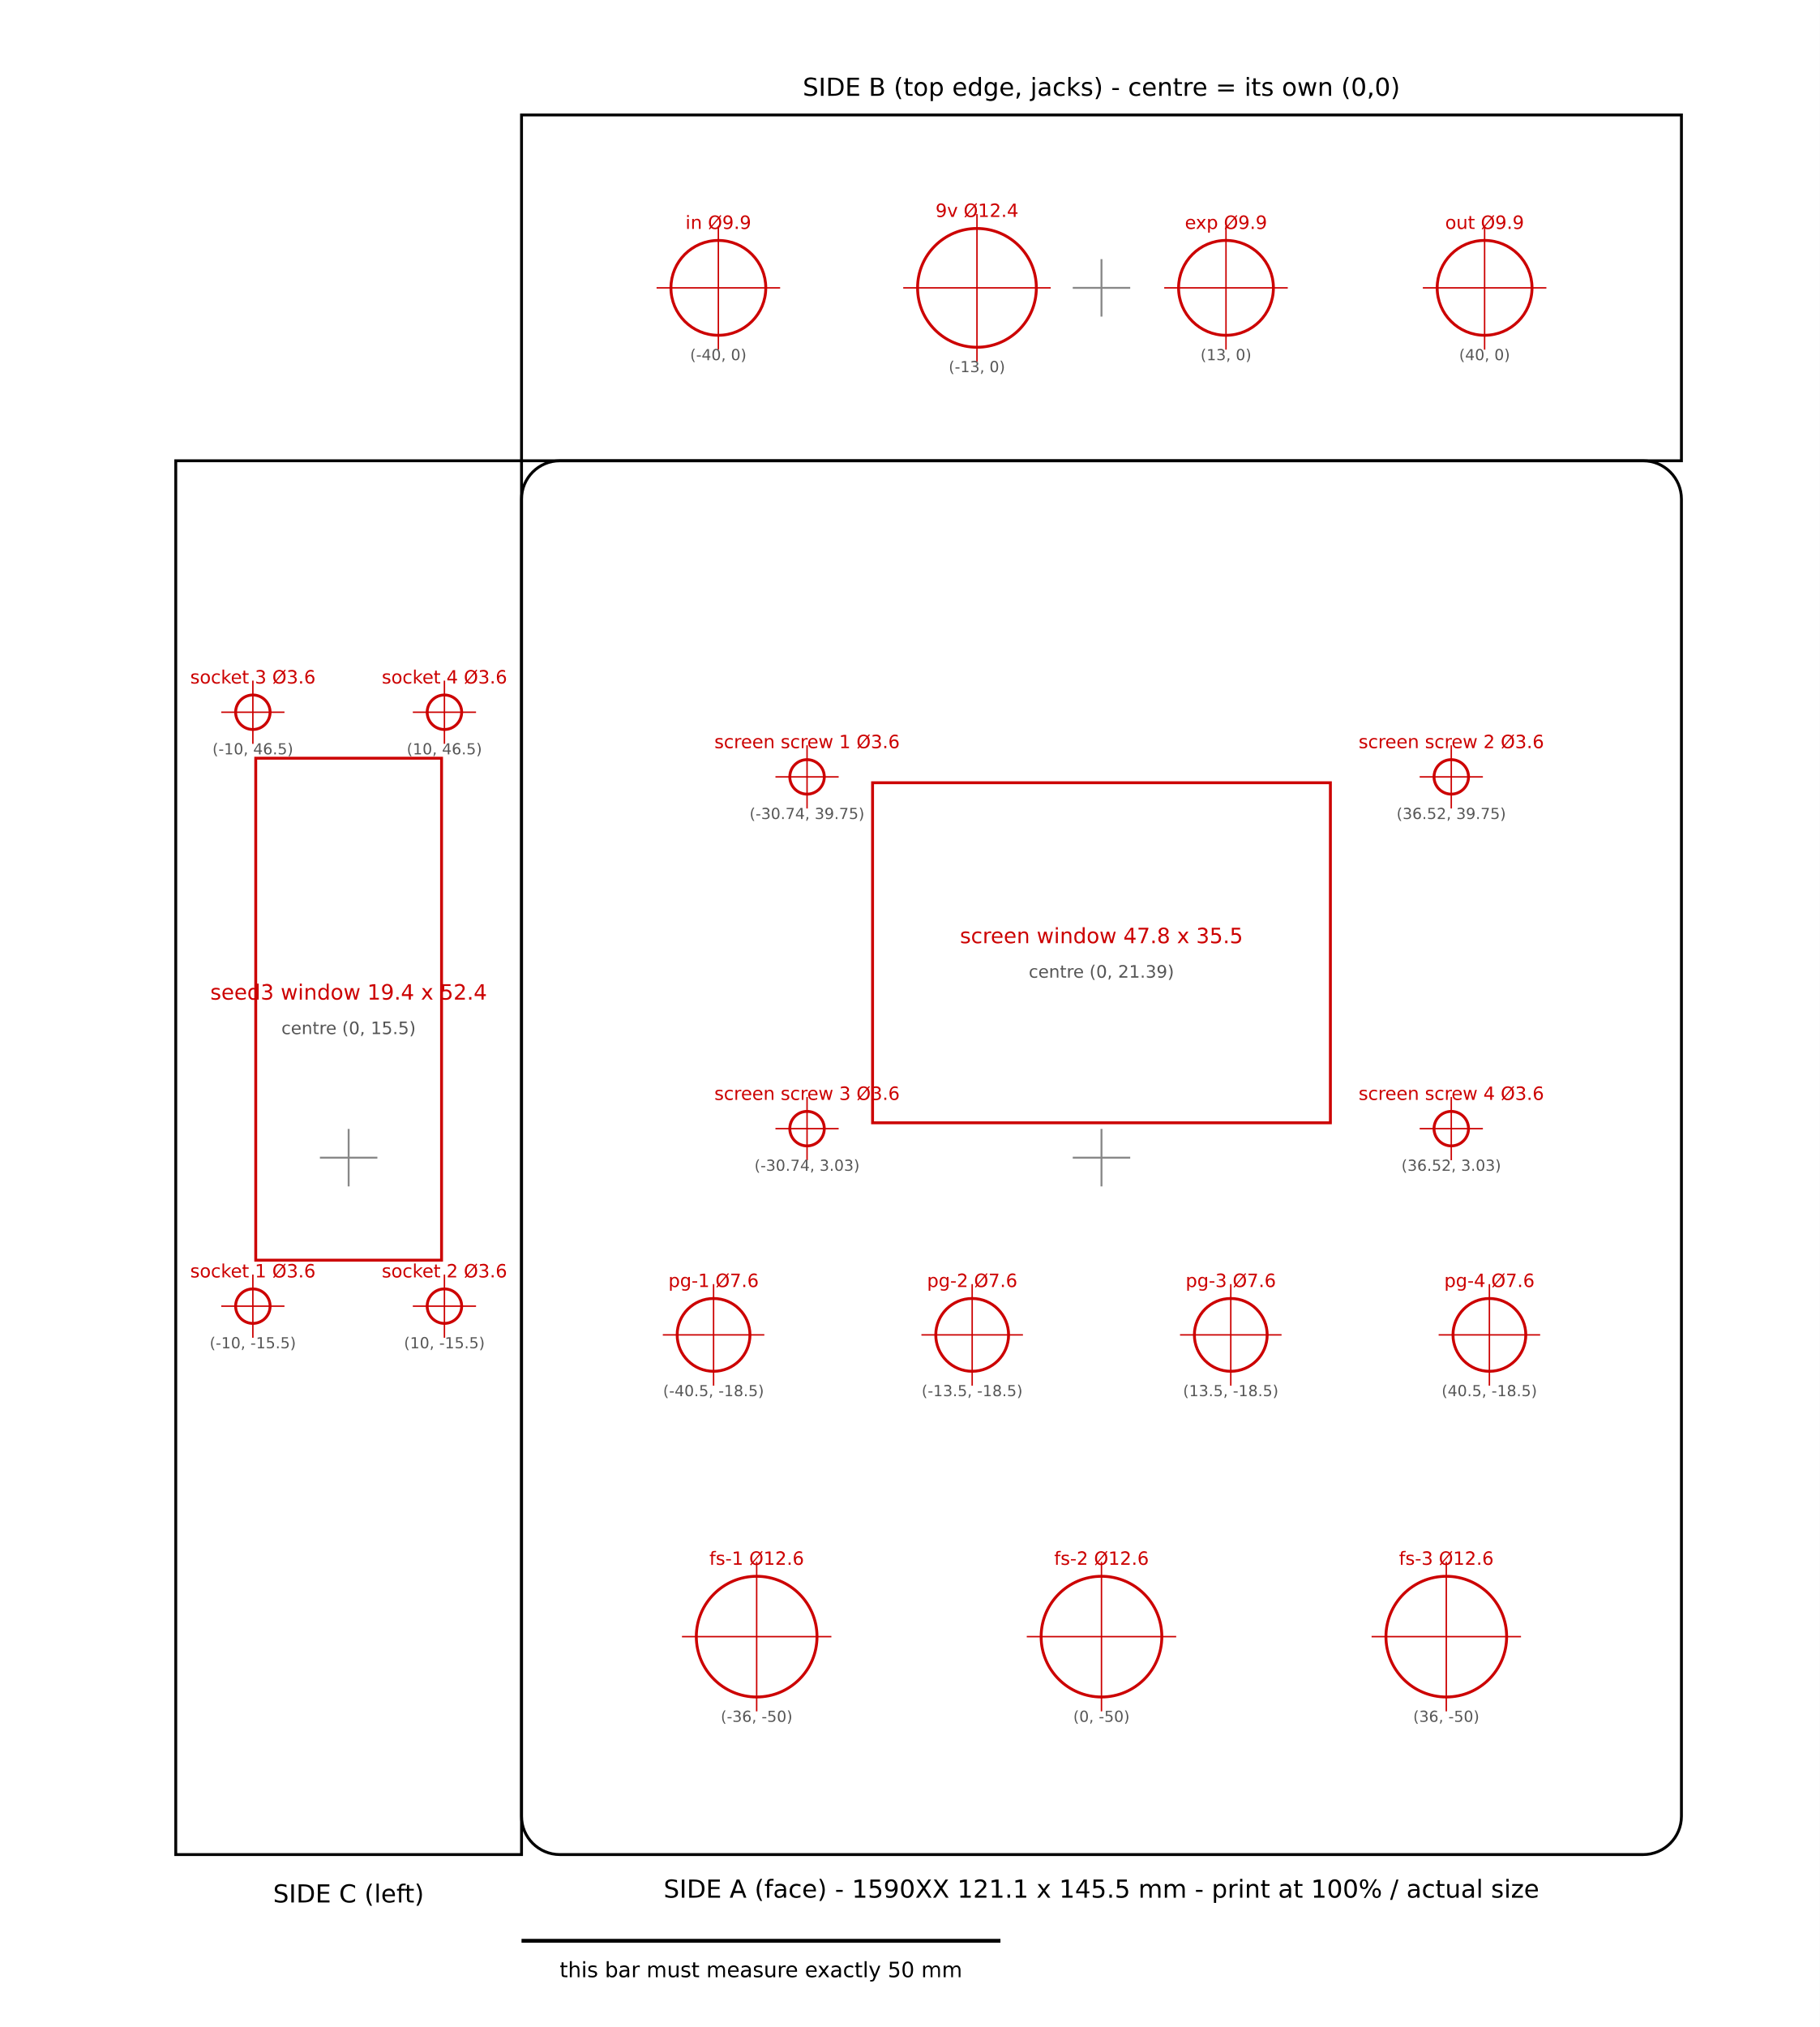
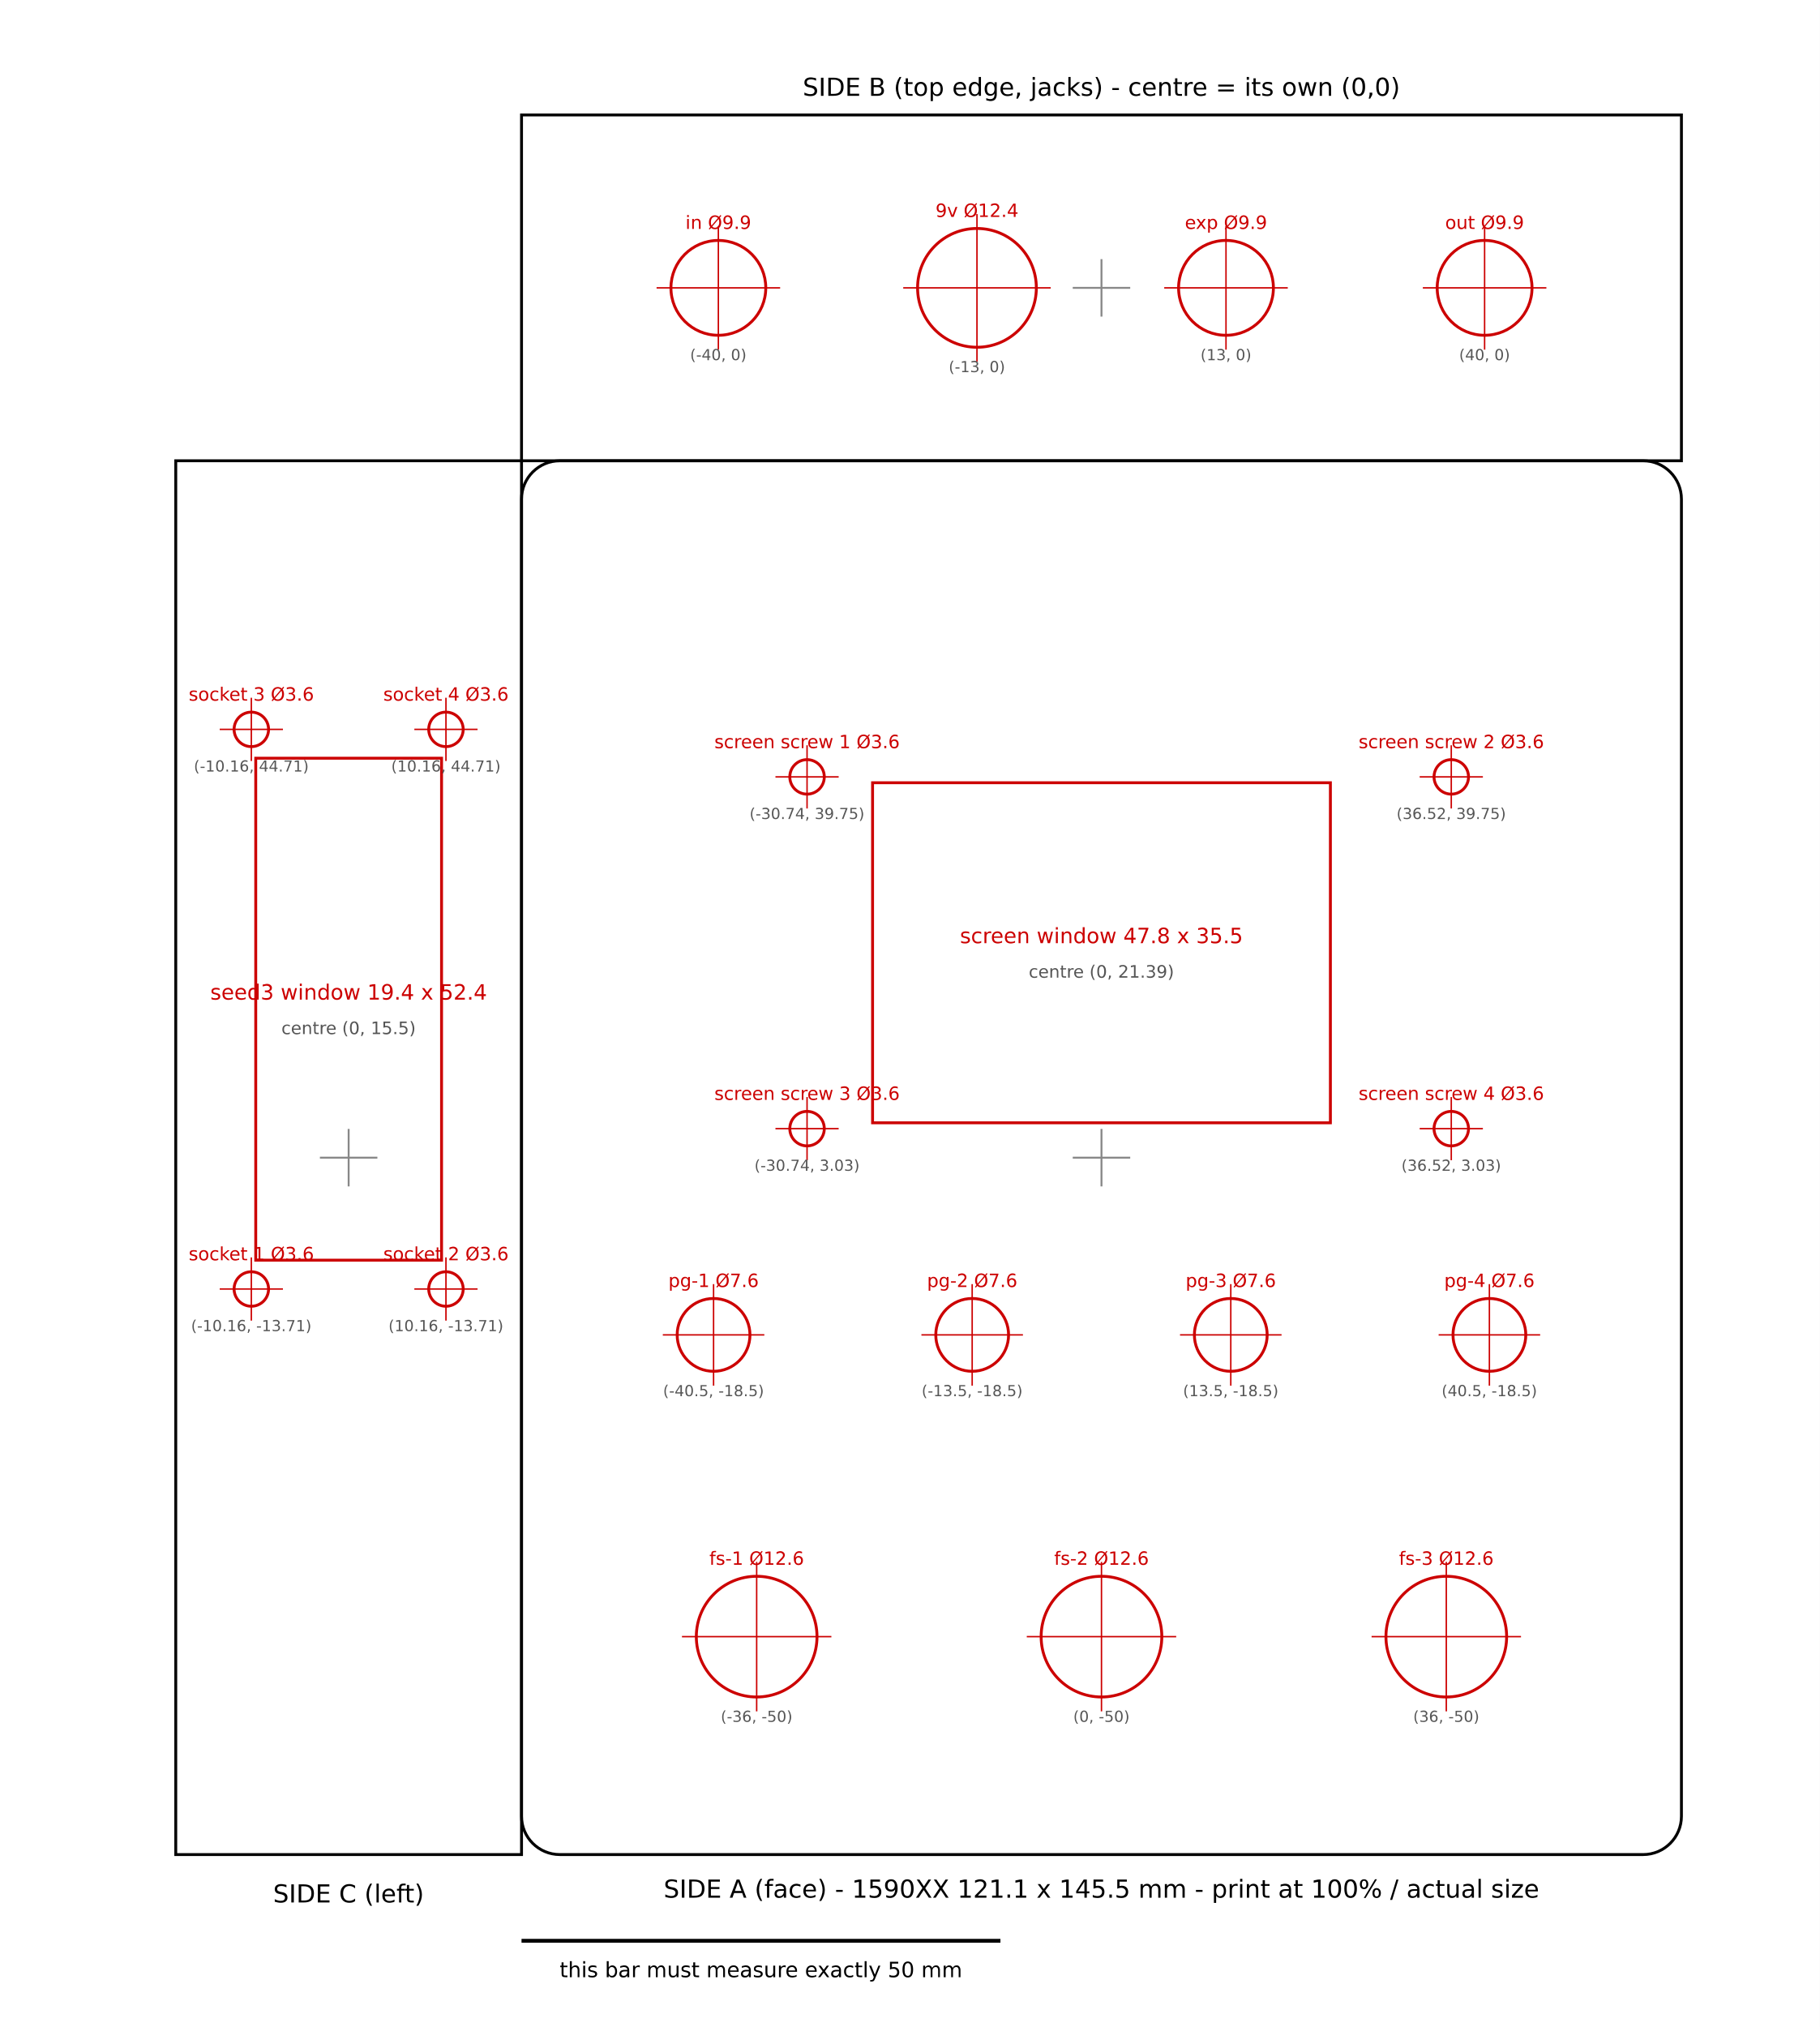
<svg xmlns="http://www.w3.org/2000/svg" width="190mm" height="211.6mm" viewBox="-115 -120.85 190 211.6">
  <rect x="-115" y="-120.85" width="190" height="211.6" fill="#fff" />
  <rect x="-60.55" y="-108.85" width="121.1" height="36.1" fill="none" stroke="#000" stroke-width="0.3" />
  <rect x="-60.55" y="-72.75" width="121.1" height="145.5" rx="4" fill="none" stroke="#000" stroke-width="0.3" />
  <text x="0.00" y="-110.85" font-family="DejaVu Sans, sans-serif" font-size="2.6" text-anchor="middle" fill="#000" font-weight="normal">SIDE B (top edge, jacks) - centre = its own (0,0)</text>
  <rect x="-96.65" y="-72.75" width="36.1" height="145.5" fill="none" stroke="#000" stroke-width="0.3" />
  <text x="-78.6" y="77.75" font-family="DejaVu Sans" font-size="2.6" text-anchor="middle">SIDE C (left)</text>
  <text x="0.00" y="77.25" font-family="DejaVu Sans, sans-serif" font-size="2.6" text-anchor="middle" fill="#000" font-weight="normal">SIDE A (face) - 1590XX 121.1 x 145.5 mm - print at 100% / actual size</text>
  <path d="M-3,0 h6 M0,-3 v6" stroke="#888" stroke-width="0.2" />
  <path d="M-3,-90.8 h6 M0,-93.8 v6" stroke="#888" stroke-width="0.2" />
  <path d="M-81.6,0 h6 M-78.6,-3 v6" stroke="#888" stroke-width="0.2" />
  <circle cx="-40.5" cy="18.5" r="3.8" fill="none" stroke="#c00" stroke-width="0.3" />
  <path d="M-45.8,18.5 h10.6 M-40.5,13.2 v10.6" stroke="#c00" stroke-width="0.15" />
  <text x="-40.50" y="13.50" font-family="DejaVu Sans, sans-serif" font-size="1.9" text-anchor="middle" fill="#c00" font-weight="normal">pg-1  Ø7.6</text>
  <text x="-40.50" y="24.90" font-family="DejaVu Sans, sans-serif" font-size="1.6" text-anchor="middle" fill="#555" font-weight="normal">(-40.5, -18.5)</text>
  <circle cx="-13.5" cy="18.5" r="3.8" fill="none" stroke="#c00" stroke-width="0.3" />
  <path d="M-18.8,18.5 h10.6 M-13.5,13.2 v10.6" stroke="#c00" stroke-width="0.15" />
  <text x="-13.50" y="13.50" font-family="DejaVu Sans, sans-serif" font-size="1.9" text-anchor="middle" fill="#c00" font-weight="normal">pg-2  Ø7.6</text>
  <text x="-13.50" y="24.90" font-family="DejaVu Sans, sans-serif" font-size="1.6" text-anchor="middle" fill="#555" font-weight="normal">(-13.5, -18.5)</text>
  <circle cx="13.5" cy="18.5" r="3.8" fill="none" stroke="#c00" stroke-width="0.3" />
  <path d="M8.2,18.5 h10.6 M13.5,13.2 v10.6" stroke="#c00" stroke-width="0.15" />
  <text x="13.50" y="13.50" font-family="DejaVu Sans, sans-serif" font-size="1.9" text-anchor="middle" fill="#c00" font-weight="normal">pg-3  Ø7.6</text>
  <text x="13.50" y="24.90" font-family="DejaVu Sans, sans-serif" font-size="1.6" text-anchor="middle" fill="#555" font-weight="normal">(13.5, -18.5)</text>
  <circle cx="40.5" cy="18.5" r="3.8" fill="none" stroke="#c00" stroke-width="0.3" />
  <path d="M35.2,18.5 h10.6 M40.5,13.2 v10.6" stroke="#c00" stroke-width="0.15" />
  <text x="40.50" y="13.50" font-family="DejaVu Sans, sans-serif" font-size="1.9" text-anchor="middle" fill="#c00" font-weight="normal">pg-4  Ø7.6</text>
  <text x="40.50" y="24.90" font-family="DejaVu Sans, sans-serif" font-size="1.6" text-anchor="middle" fill="#555" font-weight="normal">(40.5, -18.5)</text>
  <circle cx="-36.0" cy="50.0" r="6.3" fill="none" stroke="#c00" stroke-width="0.3" />
  <path d="M-43.8,50.0 h15.6 M-36.0,42.2 v15.6" stroke="#c00" stroke-width="0.15" />
  <text x="-36.00" y="42.50" font-family="DejaVu Sans, sans-serif" font-size="1.9" text-anchor="middle" fill="#c00" font-weight="normal">fs-1  Ø12.6</text>
  <text x="-36.00" y="58.90" font-family="DejaVu Sans, sans-serif" font-size="1.6" text-anchor="middle" fill="#555" font-weight="normal">(-36, -50)</text>
  <circle cx="0.0" cy="50.0" r="6.3" fill="none" stroke="#c00" stroke-width="0.3" />
  <path d="M-7.8,50.0 h15.6 M0.0,42.2 v15.6" stroke="#c00" stroke-width="0.15" />
  <text x="0.00" y="42.50" font-family="DejaVu Sans, sans-serif" font-size="1.9" text-anchor="middle" fill="#c00" font-weight="normal">fs-2  Ø12.6</text>
  <text x="0.00" y="58.90" font-family="DejaVu Sans, sans-serif" font-size="1.6" text-anchor="middle" fill="#555" font-weight="normal">(0, -50)</text>
  <circle cx="36.0" cy="50.0" r="6.3" fill="none" stroke="#c00" stroke-width="0.3" />
  <path d="M28.2,50.0 h15.6 M36.0,42.2 v15.6" stroke="#c00" stroke-width="0.15" />
  <text x="36.00" y="42.50" font-family="DejaVu Sans, sans-serif" font-size="1.9" text-anchor="middle" fill="#c00" font-weight="normal">fs-3  Ø12.6</text>
  <text x="36.00" y="58.90" font-family="DejaVu Sans, sans-serif" font-size="1.6" text-anchor="middle" fill="#555" font-weight="normal">(36, -50)</text>
  <circle cx="-30.74" cy="-39.75" r="1.8" fill="none" stroke="#c00" stroke-width="0.3" />
  <path d="M-34.04,-39.75 h6.6 M-30.74,-43.05 v6.6" stroke="#c00" stroke-width="0.15" />
  <text x="-30.74" y="-42.75" font-family="DejaVu Sans, sans-serif" font-size="1.9" text-anchor="middle" fill="#c00" font-weight="normal">screen screw 1  Ø3.6</text>
  <text x="-30.74" y="-35.35" font-family="DejaVu Sans, sans-serif" font-size="1.6" text-anchor="middle" fill="#555" font-weight="normal">(-30.74, 39.75)</text>
  <circle cx="36.52" cy="-39.75" r="1.8" fill="none" stroke="#c00" stroke-width="0.3" />
  <path d="M33.22,-39.75 h6.6 M36.52,-43.05 v6.6" stroke="#c00" stroke-width="0.15" />
  <text x="36.52" y="-42.75" font-family="DejaVu Sans, sans-serif" font-size="1.9" text-anchor="middle" fill="#c00" font-weight="normal">screen screw 2  Ø3.6</text>
  <text x="36.52" y="-35.35" font-family="DejaVu Sans, sans-serif" font-size="1.6" text-anchor="middle" fill="#555" font-weight="normal">(36.52, 39.75)</text>
  <circle cx="-30.74" cy="-3.03" r="1.8" fill="none" stroke="#c00" stroke-width="0.3" />
  <path d="M-34.04,-3.03 h6.6 M-30.74,-6.33 v6.6" stroke="#c00" stroke-width="0.15" />
  <text x="-30.74" y="-6.03" font-family="DejaVu Sans, sans-serif" font-size="1.9" text-anchor="middle" fill="#c00" font-weight="normal">screen screw 3  Ø3.6</text>
  <text x="-30.74" y="1.37" font-family="DejaVu Sans, sans-serif" font-size="1.6" text-anchor="middle" fill="#555" font-weight="normal">(-30.74, 3.03)</text>
  <circle cx="36.52" cy="-3.03" r="1.8" fill="none" stroke="#c00" stroke-width="0.3" />
  <path d="M33.22,-3.03 h6.6 M36.52,-6.33 v6.6" stroke="#c00" stroke-width="0.15" />
  <text x="36.52" y="-6.03" font-family="DejaVu Sans, sans-serif" font-size="1.9" text-anchor="middle" fill="#c00" font-weight="normal">screen screw 4  Ø3.6</text>
  <text x="36.52" y="1.37" font-family="DejaVu Sans, sans-serif" font-size="1.6" text-anchor="middle" fill="#555" font-weight="normal">(36.52, 3.03)</text>
  <rect x="-23.9" y="-39.14" width="47.8" height="35.5" fill="none" stroke="#c00" stroke-width="0.3" />
  <text x="0.00" y="-22.39" font-family="DejaVu Sans, sans-serif" font-size="2.2" text-anchor="middle" fill="#c00" font-weight="normal">screen window 47.8 x 35.5</text>
  <text x="0.00" y="-18.79" font-family="DejaVu Sans, sans-serif" font-size="1.8" text-anchor="middle" fill="#555" font-weight="normal">centre (0, 21.39)</text>
  <circle cx="-40.0" cy="-90.8" r="4.95" fill="none" stroke="#c00" stroke-width="0.3" />
  <path d="M-46.45,-90.8 h12.9 M-40.0,-97.25 v12.9" stroke="#c00" stroke-width="0.15" />
  <text x="-40.00" y="-96.95" font-family="DejaVu Sans, sans-serif" font-size="1.9" text-anchor="middle" fill="#c00" font-weight="normal">in  Ø9.9</text>
  <text x="-40.00" y="-83.25" font-family="DejaVu Sans, sans-serif" font-size="1.6" text-anchor="middle" fill="#555" font-weight="normal">(-40, 0)</text>
  <circle cx="-13.0" cy="-90.8" r="6.2" fill="none" stroke="#c00" stroke-width="0.3" />
  <path d="M-20.7,-90.8 h15.4 M-13.0,-98.5 v15.4" stroke="#c00" stroke-width="0.15" />
  <text x="-13.00" y="-98.20" font-family="DejaVu Sans, sans-serif" font-size="1.9" text-anchor="middle" fill="#c00" font-weight="normal">9v  Ø12.4</text>
  <text x="-13.00" y="-82.00" font-family="DejaVu Sans, sans-serif" font-size="1.6" text-anchor="middle" fill="#555" font-weight="normal">(-13, 0)</text>
  <circle cx="13.0" cy="-90.8" r="4.95" fill="none" stroke="#c00" stroke-width="0.3" />
  <path d="M6.55,-90.8 h12.9 M13.0,-97.25 v12.9" stroke="#c00" stroke-width="0.15" />
  <text x="13.00" y="-96.95" font-family="DejaVu Sans, sans-serif" font-size="1.9" text-anchor="middle" fill="#c00" font-weight="normal">exp  Ø9.9</text>
  <text x="13.00" y="-83.25" font-family="DejaVu Sans, sans-serif" font-size="1.6" text-anchor="middle" fill="#555" font-weight="normal">(13, 0)</text>
  <circle cx="40.0" cy="-90.8" r="4.95" fill="none" stroke="#c00" stroke-width="0.3" />
  <path d="M33.55,-90.8 h12.9 M40.0,-97.25 v12.9" stroke="#c00" stroke-width="0.15" />
  <text x="40.00" y="-96.95" font-family="DejaVu Sans, sans-serif" font-size="1.9" text-anchor="middle" fill="#c00" font-weight="normal">out  Ø9.9</text>
  <text x="40.00" y="-83.25" font-family="DejaVu Sans, sans-serif" font-size="1.6" text-anchor="middle" fill="#555" font-weight="normal">(40, 0)</text>
  <rect x="-88.3" y="-41.7" width="19.4" height="52.4" fill="none" stroke="#c00" stroke-width="0.3" />
  <text x="-78.60" y="-16.50" font-family="DejaVu Sans, sans-serif" font-size="2.2" text-anchor="middle" fill="#c00" font-weight="normal">seed3 window 19.4 x 52.4</text>
  <text x="-78.60" y="-12.90" font-family="DejaVu Sans, sans-serif" font-size="1.8" text-anchor="middle" fill="#555" font-weight="normal">centre (0, 15.5)</text>
-   <circle cx="-88.6" cy="15.5" r="1.8" fill="none" stroke="#c00" stroke-width="0.3" />
-   <path d="M-91.9,15.5 h6.6 M-88.6,12.2 v6.6" stroke="#c00" stroke-width="0.15" />
-   <text x="-88.60" y="12.50" font-family="DejaVu Sans, sans-serif" font-size="1.9" text-anchor="middle" fill="#c00" font-weight="normal">socket 1  Ø3.6</text>
-   <text x="-88.60" y="19.90" font-family="DejaVu Sans, sans-serif" font-size="1.6" text-anchor="middle" fill="#555" font-weight="normal">(-10, -15.5)</text>
-   <circle cx="-68.6" cy="15.5" r="1.8" fill="none" stroke="#c00" stroke-width="0.3" />
-   <path d="M-71.9,15.5 h6.6 M-68.6,12.2 v6.6" stroke="#c00" stroke-width="0.15" />
-   <text x="-68.60" y="12.50" font-family="DejaVu Sans, sans-serif" font-size="1.9" text-anchor="middle" fill="#c00" font-weight="normal">socket 2  Ø3.6</text>
-   <text x="-68.60" y="19.90" font-family="DejaVu Sans, sans-serif" font-size="1.6" text-anchor="middle" fill="#555" font-weight="normal">(10, -15.5)</text>
-   <circle cx="-88.6" cy="-46.5" r="1.8" fill="none" stroke="#c00" stroke-width="0.3" />
-   <path d="M-91.9,-46.5 h6.6 M-88.6,-49.8 v6.6" stroke="#c00" stroke-width="0.15" />
-   <text x="-88.60" y="-49.50" font-family="DejaVu Sans, sans-serif" font-size="1.9" text-anchor="middle" fill="#c00" font-weight="normal">socket 3  Ø3.6</text>
-   <text x="-88.60" y="-42.10" font-family="DejaVu Sans, sans-serif" font-size="1.6" text-anchor="middle" fill="#555" font-weight="normal">(-10, 46.5)</text>
-   <circle cx="-68.6" cy="-46.5" r="1.8" fill="none" stroke="#c00" stroke-width="0.3" />
-   <path d="M-71.9,-46.5 h6.6 M-68.6,-49.8 v6.6" stroke="#c00" stroke-width="0.15" />
-   <text x="-68.60" y="-49.50" font-family="DejaVu Sans, sans-serif" font-size="1.9" text-anchor="middle" fill="#c00" font-weight="normal">socket 4  Ø3.6</text>
-   <text x="-68.60" y="-42.10" font-family="DejaVu Sans, sans-serif" font-size="1.6" text-anchor="middle" fill="#555" font-weight="normal">(10, 46.5)</text>
+   <circle cx="-88.76" cy="13.71" r="1.8" fill="none" stroke="#c00" stroke-width="0.3" />
+   <path d="M-92.06,13.71 h6.6 M-88.76,10.41 v6.6" stroke="#c00" stroke-width="0.15" />
+   <text x="-88.76" y="10.71" font-family="DejaVu Sans, sans-serif" font-size="1.9" text-anchor="middle" fill="#c00" font-weight="normal">socket 1  Ø3.6</text>
+   <text x="-88.76" y="18.11" font-family="DejaVu Sans, sans-serif" font-size="1.6" text-anchor="middle" fill="#555" font-weight="normal">(-10.16, -13.71)</text>
+   <circle cx="-68.44" cy="13.71" r="1.8" fill="none" stroke="#c00" stroke-width="0.3" />
+   <path d="M-71.74,13.71 h6.6 M-68.44,10.41 v6.6" stroke="#c00" stroke-width="0.15" />
+   <text x="-68.44" y="10.71" font-family="DejaVu Sans, sans-serif" font-size="1.9" text-anchor="middle" fill="#c00" font-weight="normal">socket 2  Ø3.6</text>
+   <text x="-68.44" y="18.11" font-family="DejaVu Sans, sans-serif" font-size="1.6" text-anchor="middle" fill="#555" font-weight="normal">(10.16, -13.71)</text>
+   <circle cx="-88.76" cy="-44.71" r="1.8" fill="none" stroke="#c00" stroke-width="0.3" />
+   <path d="M-92.06,-44.71 h6.6 M-88.76,-48.01 v6.6" stroke="#c00" stroke-width="0.15" />
+   <text x="-88.76" y="-47.71" font-family="DejaVu Sans, sans-serif" font-size="1.9" text-anchor="middle" fill="#c00" font-weight="normal">socket 3  Ø3.6</text>
+   <text x="-88.76" y="-40.31" font-family="DejaVu Sans, sans-serif" font-size="1.6" text-anchor="middle" fill="#555" font-weight="normal">(-10.16, 44.71)</text>
+   <circle cx="-68.44" cy="-44.71" r="1.8" fill="none" stroke="#c00" stroke-width="0.3" />
+   <path d="M-71.74,-44.71 h6.6 M-68.44,-48.01 v6.6" stroke="#c00" stroke-width="0.15" />
+   <text x="-68.44" y="-47.71" font-family="DejaVu Sans, sans-serif" font-size="1.9" text-anchor="middle" fill="#c00" font-weight="normal">socket 4  Ø3.6</text>
+   <text x="-68.44" y="-40.31" font-family="DejaVu Sans, sans-serif" font-size="1.6" text-anchor="middle" fill="#555" font-weight="normal">(10.16, 44.71)</text>
  <path d="M-60.55,81.75 h50" stroke="#000" stroke-width="0.4" />
  <text x="-35.55" y="85.55" font-family="DejaVu Sans, sans-serif" font-size="2.2" text-anchor="middle" fill="#000" font-weight="normal">this bar must measure exactly 50 mm</text>
</svg>
